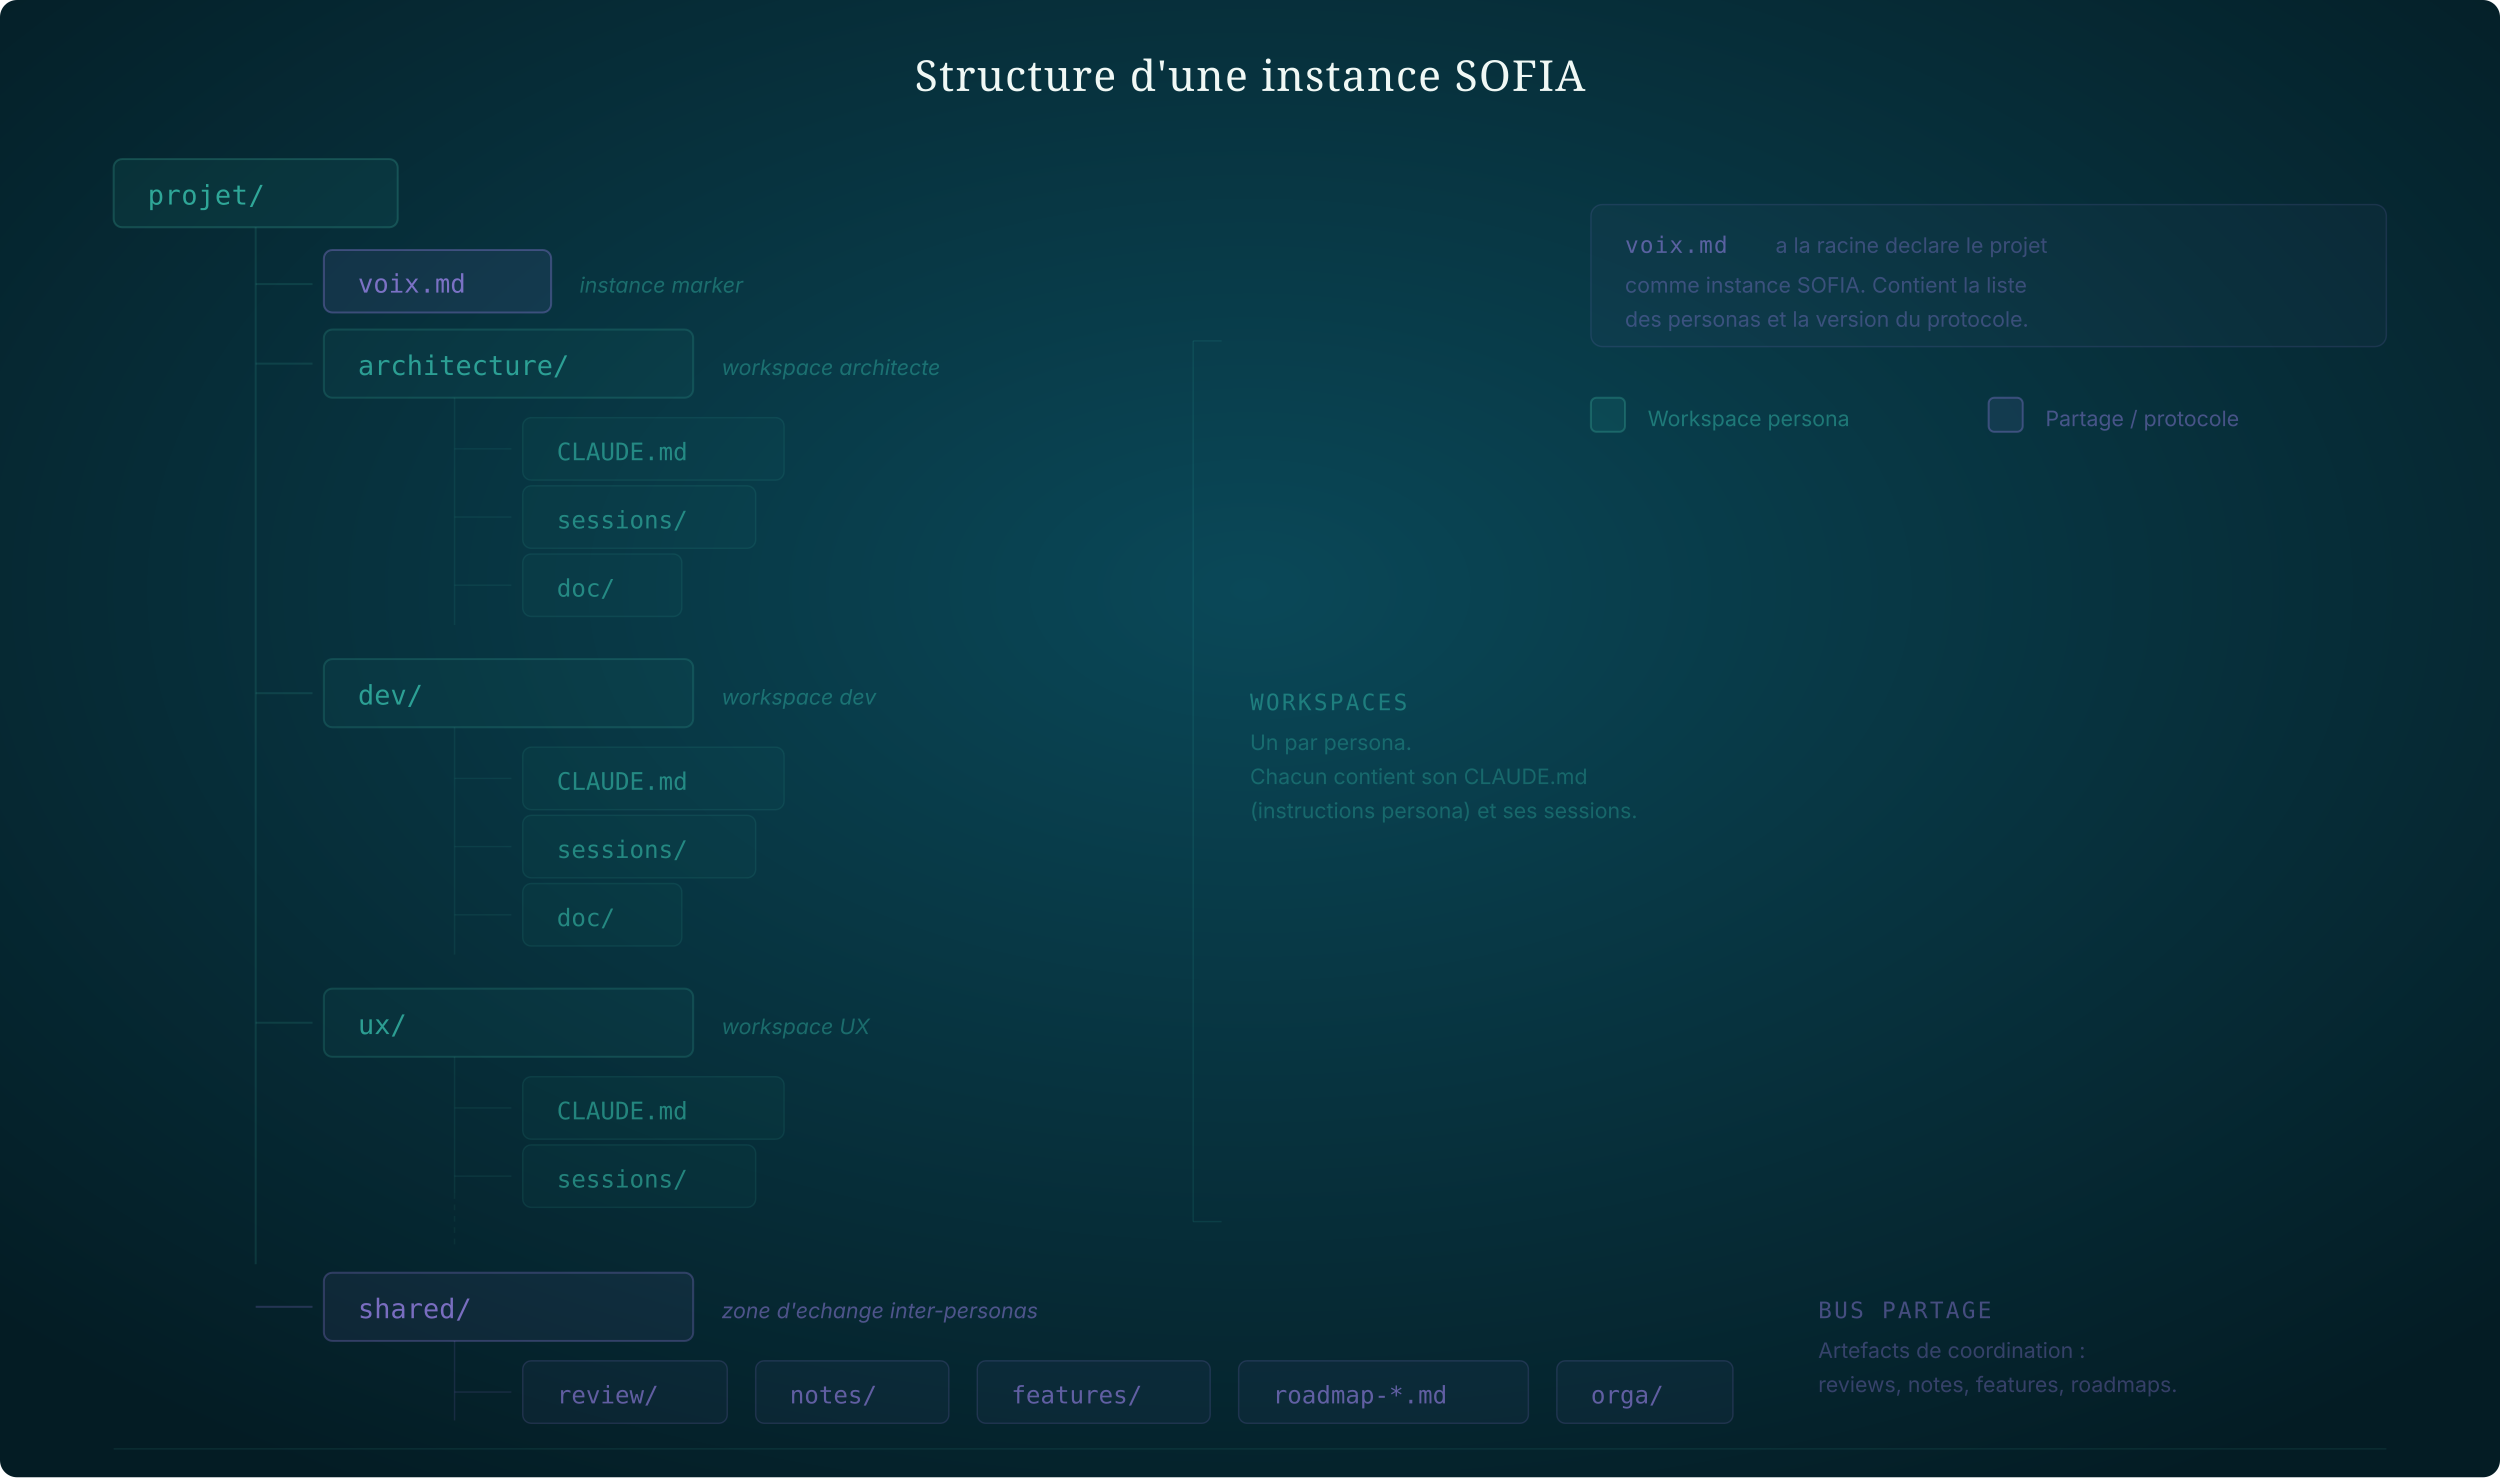
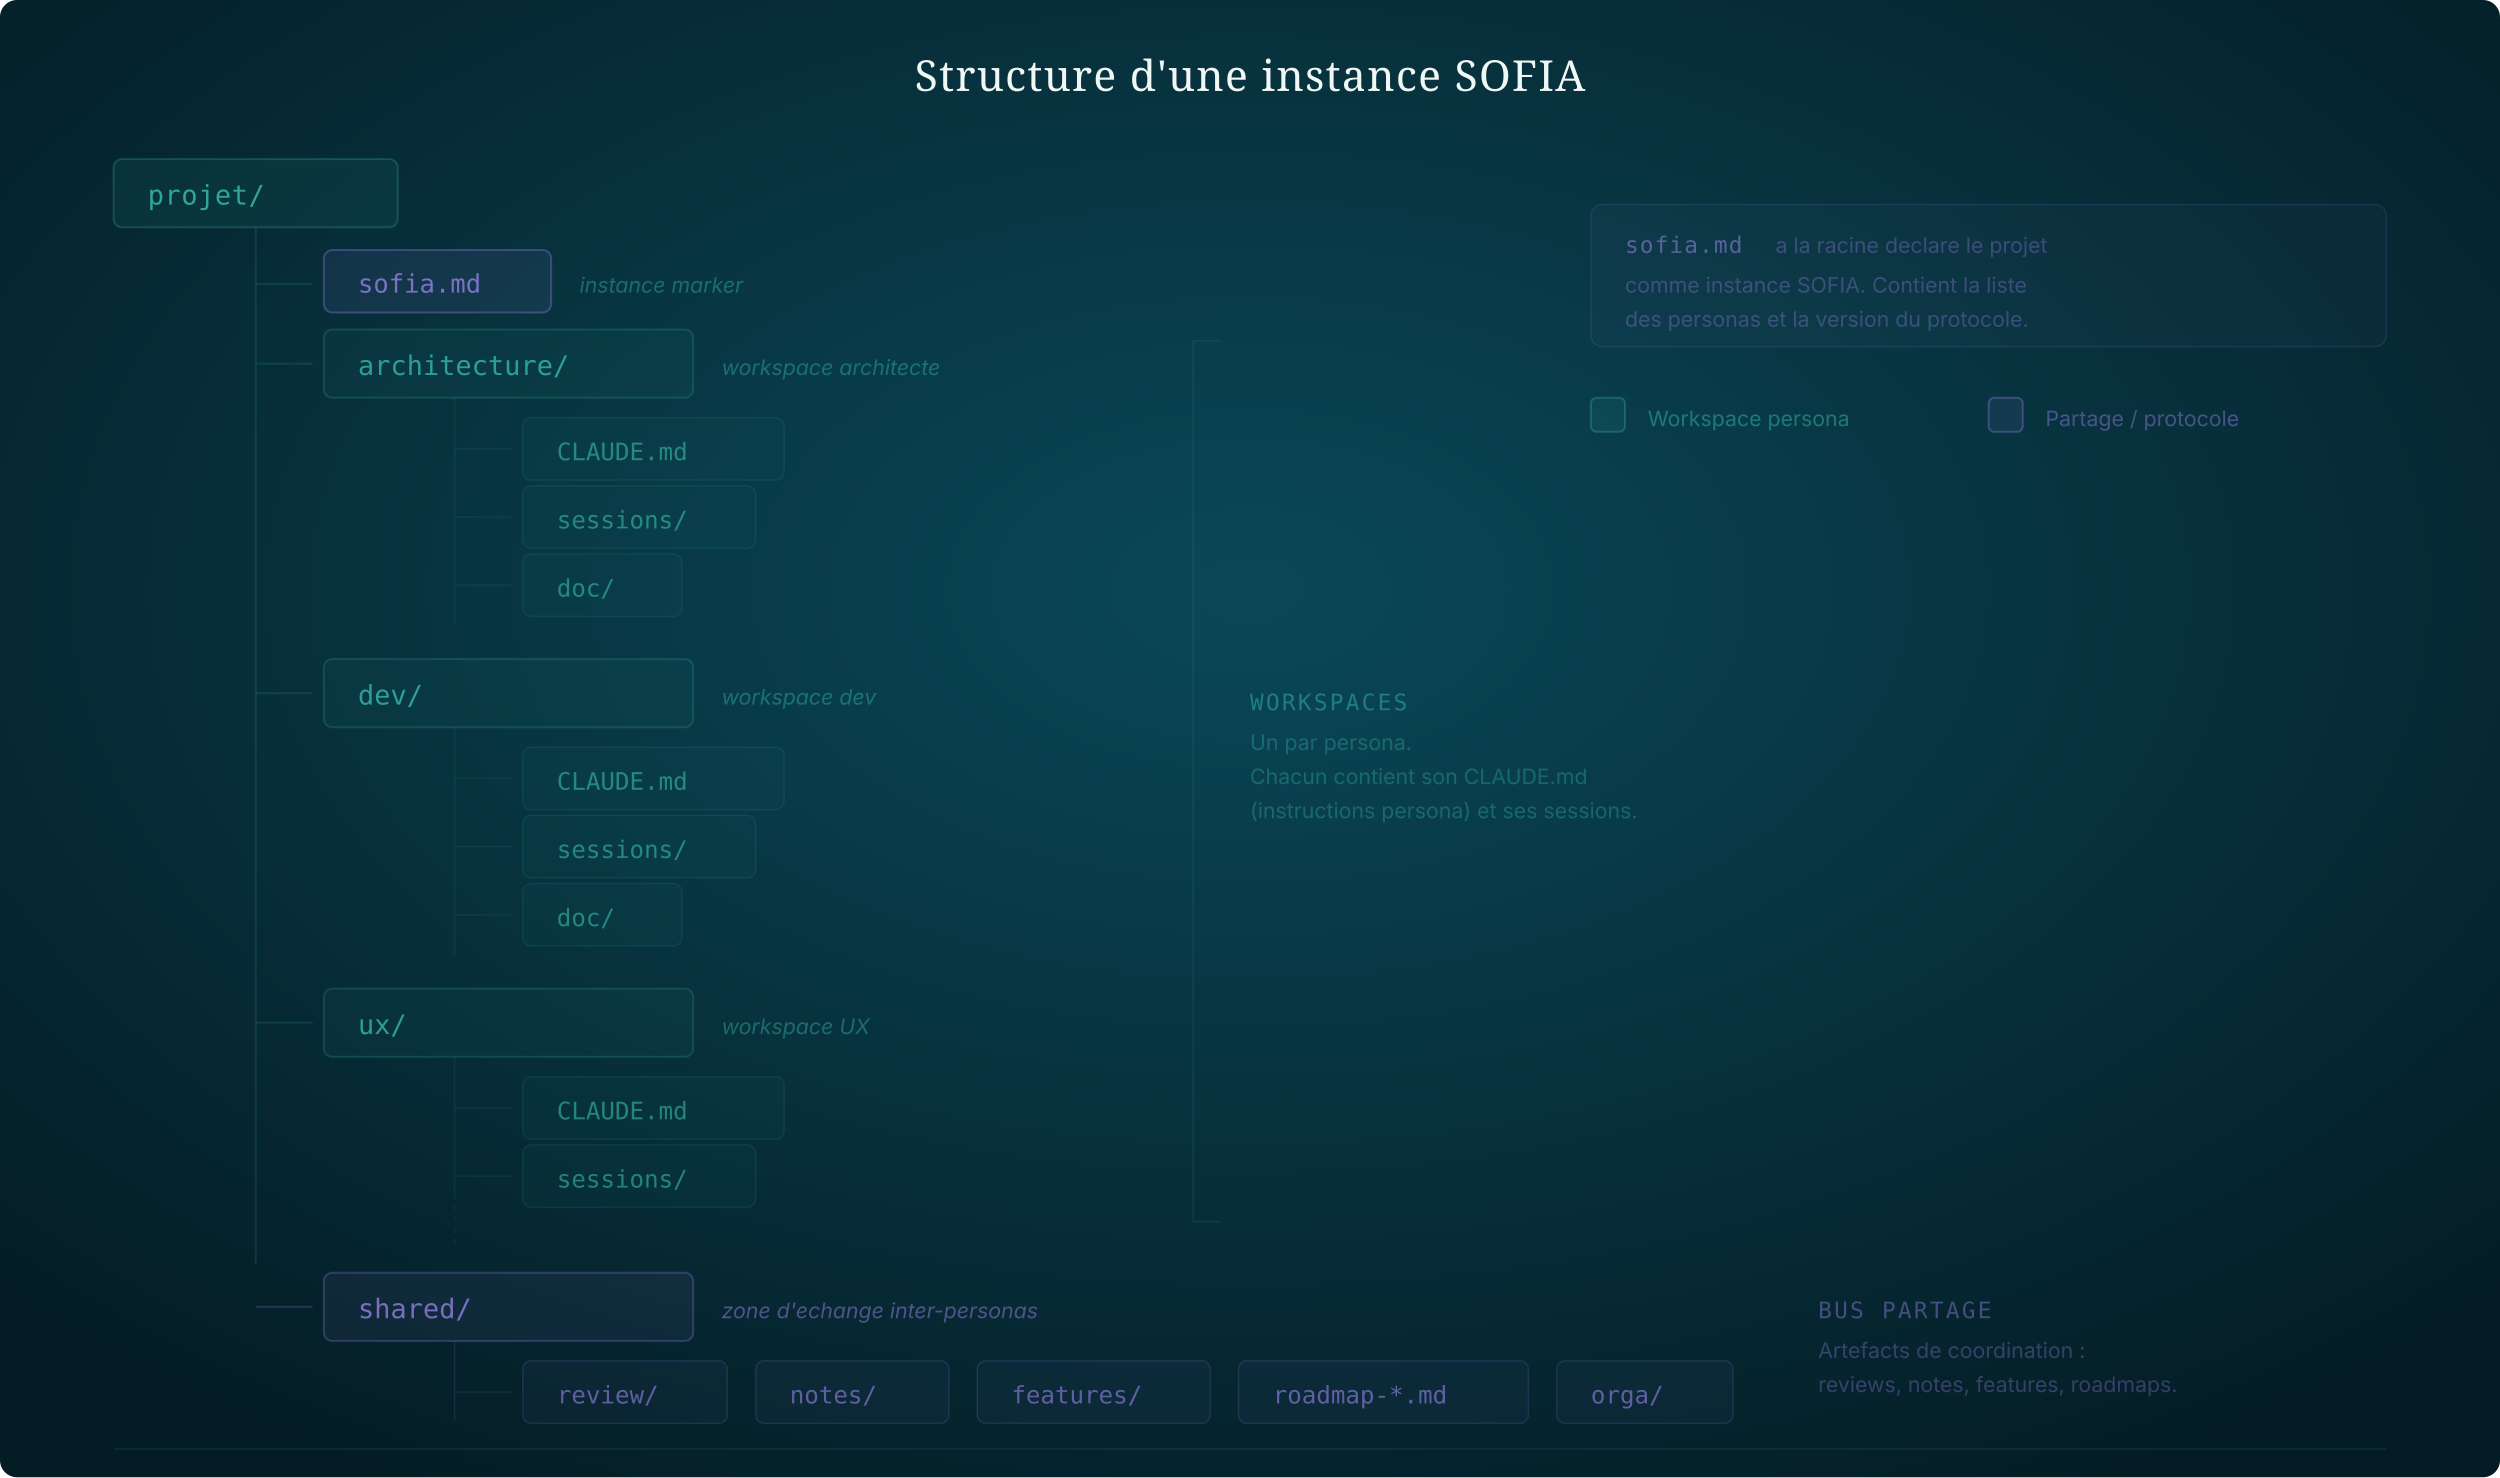
<svg xmlns="http://www.w3.org/2000/svg" viewBox="0 0 880 520">
  <defs>
    <radialGradient id="bg-grad" cx="50%" cy="40%" r="70%">
      <stop offset="0%" stop-color="#0a4858" />
      <stop offset="100%" stop-color="#041c24" />
    </radialGradient>
  </defs>
  <rect width="880" height="520" fill="url(#bg-grad)" rx="6" />
  <text x="440" y="32" text-anchor="middle" fill="#f0f8f5" font-family="Georgia,serif" font-size="15" font-weight="300" letter-spacing="0.03em">Structure d'une instance SOFIA</text>
  <rect x="40" y="56" width="100" height="24" rx="3" fill="rgba(64,216,192,0.06)" stroke="rgba(64,180,160,0.25)" stroke-width="0.7" />
  <text x="52" y="72" fill="rgba(64,216,192,0.7)" font-family="IBM Plex Mono,monospace" font-size="9.5" letter-spacing="0.02em">projet/</text>
  <line x1="90" y1="80" x2="90" y2="100" stroke="rgba(64,180,160,0.15)" stroke-width="0.7" />
  <line x1="90" y1="100" x2="110" y2="100" stroke="rgba(64,180,160,0.15)" stroke-width="0.7" />
  <rect x="114" y="88" width="80" height="22" rx="3" fill="rgba(167,139,250,0.08)" stroke="rgba(167,139,250,0.3)" stroke-width="0.7" />
-   <text x="126" y="103" fill="rgba(167,139,250,0.7)" font-family="IBM Plex Mono,monospace" font-size="9">voix.md</text>
+   <text x="126" y="103" fill="rgba(167,139,250,0.7)" font-family="IBM Plex Mono,monospace" font-size="9">sofia.md</text>
  <text x="204" y="103" fill="rgba(64,216,192,0.35)" font-family="Inter,sans-serif" font-size="7.5" font-style="italic">instance marker</text>
  <line x1="90" y1="100" x2="90" y2="445" stroke="rgba(64,180,160,0.15)" stroke-width="0.7" />
  <line x1="90" y1="128" x2="110" y2="128" stroke="rgba(64,180,160,0.15)" stroke-width="0.7" />
  <rect x="114" y="116" width="130" height="24" rx="3" fill="rgba(64,216,192,0.04)" stroke="rgba(64,180,160,0.2)" stroke-width="0.7" />
  <text x="126" y="132" fill="rgba(64,216,192,0.65)" font-family="IBM Plex Mono,monospace" font-size="9.5">architecture/</text>
  <text x="254" y="132" fill="rgba(64,216,192,0.35)" font-family="Inter,sans-serif" font-size="7.5" font-style="italic">workspace architecte</text>
  <line x1="160" y1="140" x2="160" y2="220" stroke="rgba(64,180,160,0.1)" stroke-width="0.5" />
  <line x1="160" y1="158" x2="180" y2="158" stroke="rgba(64,180,160,0.1)" stroke-width="0.5" />
  <rect x="184" y="147" width="92" height="22" rx="3" fill="rgba(64,216,192,0.03)" stroke="rgba(64,180,160,0.12)" stroke-width="0.5" />
  <text x="196" y="162" fill="rgba(64,216,192,0.5)" font-family="IBM Plex Mono,monospace" font-size="8.5">CLAUDE.md</text>
  <line x1="160" y1="182" x2="180" y2="182" stroke="rgba(64,180,160,0.1)" stroke-width="0.5" />
  <rect x="184" y="171" width="82" height="22" rx="3" fill="rgba(64,216,192,0.03)" stroke="rgba(64,180,160,0.12)" stroke-width="0.5" />
  <text x="196" y="186" fill="rgba(64,216,192,0.5)" font-family="IBM Plex Mono,monospace" font-size="8.5">sessions/</text>
  <line x1="160" y1="206" x2="180" y2="206" stroke="rgba(64,180,160,0.1)" stroke-width="0.5" />
  <rect x="184" y="195" width="56" height="22" rx="3" fill="rgba(64,216,192,0.03)" stroke="rgba(64,180,160,0.12)" stroke-width="0.5" />
  <text x="196" y="210" fill="rgba(64,216,192,0.5)" font-family="IBM Plex Mono,monospace" font-size="8.5">doc/</text>
  <line x1="90" y1="244" x2="110" y2="244" stroke="rgba(64,180,160,0.15)" stroke-width="0.7" />
  <rect x="114" y="232" width="130" height="24" rx="3" fill="rgba(64,216,192,0.04)" stroke="rgba(64,180,160,0.2)" stroke-width="0.7" />
  <text x="126" y="248" fill="rgba(64,216,192,0.65)" font-family="IBM Plex Mono,monospace" font-size="9.5">dev/</text>
  <text x="254" y="248" fill="rgba(64,216,192,0.35)" font-family="Inter,sans-serif" font-size="7.5" font-style="italic">workspace dev</text>
  <line x1="160" y1="256" x2="160" y2="336" stroke="rgba(64,180,160,0.1)" stroke-width="0.5" />
  <line x1="160" y1="274" x2="180" y2="274" stroke="rgba(64,180,160,0.1)" stroke-width="0.5" />
  <rect x="184" y="263" width="92" height="22" rx="3" fill="rgba(64,216,192,0.03)" stroke="rgba(64,180,160,0.12)" stroke-width="0.5" />
  <text x="196" y="278" fill="rgba(64,216,192,0.5)" font-family="IBM Plex Mono,monospace" font-size="8.5">CLAUDE.md</text>
  <line x1="160" y1="298" x2="180" y2="298" stroke="rgba(64,180,160,0.1)" stroke-width="0.5" />
  <rect x="184" y="287" width="82" height="22" rx="3" fill="rgba(64,216,192,0.03)" stroke="rgba(64,180,160,0.12)" stroke-width="0.5" />
  <text x="196" y="302" fill="rgba(64,216,192,0.5)" font-family="IBM Plex Mono,monospace" font-size="8.5">sessions/</text>
  <line x1="160" y1="322" x2="180" y2="322" stroke="rgba(64,180,160,0.1)" stroke-width="0.5" />
  <rect x="184" y="311" width="56" height="22" rx="3" fill="rgba(64,216,192,0.03)" stroke="rgba(64,180,160,0.12)" stroke-width="0.5" />
  <text x="196" y="326" fill="rgba(64,216,192,0.5)" font-family="IBM Plex Mono,monospace" font-size="8.5">doc/</text>
  <line x1="90" y1="360" x2="110" y2="360" stroke="rgba(64,180,160,0.15)" stroke-width="0.7" />
  <rect x="114" y="348" width="130" height="24" rx="3" fill="rgba(64,216,192,0.04)" stroke="rgba(64,180,160,0.2)" stroke-width="0.7" />
  <text x="126" y="364" fill="rgba(64,216,192,0.65)" font-family="IBM Plex Mono,monospace" font-size="9.5">ux/</text>
  <text x="254" y="364" fill="rgba(64,216,192,0.35)" font-family="Inter,sans-serif" font-size="7.5" font-style="italic">workspace UX</text>
  <line x1="160" y1="372" x2="160" y2="420" stroke="rgba(64,180,160,0.1)" stroke-width="0.5" />
  <line x1="160" y1="390" x2="180" y2="390" stroke="rgba(64,180,160,0.1)" stroke-width="0.5" />
  <rect x="184" y="379" width="92" height="22" rx="3" fill="rgba(64,216,192,0.03)" stroke="rgba(64,180,160,0.12)" stroke-width="0.5" />
  <text x="196" y="394" fill="rgba(64,216,192,0.5)" font-family="IBM Plex Mono,monospace" font-size="8.5">CLAUDE.md</text>
  <line x1="160" y1="414" x2="180" y2="414" stroke="rgba(64,180,160,0.1)" stroke-width="0.5" />
  <rect x="184" y="403" width="82" height="22" rx="3" fill="rgba(64,216,192,0.03)" stroke="rgba(64,180,160,0.12)" stroke-width="0.5" />
  <text x="196" y="418" fill="rgba(64,216,192,0.5)" font-family="IBM Plex Mono,monospace" font-size="8.5">sessions/</text>
  <line x1="160" y1="420" x2="160" y2="438" stroke="rgba(64,180,160,0.08)" stroke-width="0.5" stroke-dasharray="2,2" />
  <line x1="90" y1="460" x2="110" y2="460" stroke="rgba(167,139,250,0.2)" stroke-width="0.7" />
  <rect x="114" y="448" width="130" height="24" rx="3" fill="rgba(167,139,250,0.06)" stroke="rgba(167,139,250,0.25)" stroke-width="0.7" />
  <text x="126" y="464" fill="rgba(167,139,250,0.7)" font-family="IBM Plex Mono,monospace" font-size="9.5">shared/</text>
  <text x="254" y="464" fill="rgba(167,139,250,0.45)" font-family="Inter,sans-serif" font-size="7.5" font-style="italic">zone d'echange inter-personas</text>
  <line x1="160" y1="472" x2="160" y2="500" stroke="rgba(167,139,250,0.12)" stroke-width="0.5" />
  <line x1="160" y1="490" x2="180" y2="490" stroke="rgba(167,139,250,0.12)" stroke-width="0.5" />
  <rect x="184" y="479" width="72" height="22" rx="3" fill="rgba(167,139,250,0.04)" stroke="rgba(167,139,250,0.15)" stroke-width="0.5" />
  <text x="196" y="494" fill="rgba(167,139,250,0.55)" font-family="IBM Plex Mono,monospace" font-size="8.5">review/</text>
  <rect x="266" y="479" width="68" height="22" rx="3" fill="rgba(167,139,250,0.04)" stroke="rgba(167,139,250,0.15)" stroke-width="0.5" />
  <text x="278" y="494" fill="rgba(167,139,250,0.55)" font-family="IBM Plex Mono,monospace" font-size="8.5">notes/</text>
  <rect x="344" y="479" width="82" height="22" rx="3" fill="rgba(167,139,250,0.04)" stroke="rgba(167,139,250,0.15)" stroke-width="0.5" />
  <text x="356" y="494" fill="rgba(167,139,250,0.55)" font-family="IBM Plex Mono,monospace" font-size="8.5">features/</text>
  <rect x="436" y="479" width="102" height="22" rx="3" fill="rgba(167,139,250,0.04)" stroke="rgba(167,139,250,0.15)" stroke-width="0.5" />
  <text x="448" y="494" fill="rgba(167,139,250,0.55)" font-family="IBM Plex Mono,monospace" font-size="8.5">roadmap-*.md</text>
  <rect x="548" y="479" width="62" height="22" rx="3" fill="rgba(167,139,250,0.04)" stroke="rgba(167,139,250,0.15)" stroke-width="0.5" />
  <text x="560" y="494" fill="rgba(167,139,250,0.55)" font-family="IBM Plex Mono,monospace" font-size="8.5">orga/</text>
  <line x1="420" y1="120" x2="420" y2="430" stroke="rgba(64,216,192,0.1)" stroke-width="0.5" />
  <line x1="420" y1="120" x2="430" y2="120" stroke="rgba(64,216,192,0.1)" stroke-width="0.5" />
  <line x1="420" y1="430" x2="430" y2="430" stroke="rgba(64,216,192,0.1)" stroke-width="0.5" />
  <text x="440" y="250" fill="rgba(64,216,192,0.4)" font-family="IBM Plex Mono,monospace" font-size="8" letter-spacing="0.1em" text-transform="uppercase">WORKSPACES</text>
  <text x="440" y="264" fill="rgba(64,216,192,0.28)" font-family="Inter,sans-serif" font-size="7.5">Un par persona.</text>
  <text x="440" y="276" fill="rgba(64,216,192,0.28)" font-family="Inter,sans-serif" font-size="7.5">Chacun contient son CLAUDE.md</text>
  <text x="440" y="288" fill="rgba(64,216,192,0.28)" font-family="Inter,sans-serif" font-size="7.5">(instructions persona) et ses sessions.</text>
  <text x="640" y="464" fill="rgba(167,139,250,0.4)" font-family="IBM Plex Mono,monospace" font-size="8" letter-spacing="0.1em" text-transform="uppercase">BUS PARTAGE</text>
  <text x="640" y="478" fill="rgba(167,139,250,0.3)" font-family="Inter,sans-serif" font-size="7.5">Artefacts de coordination :</text>
  <text x="640" y="490" fill="rgba(167,139,250,0.3)" font-family="Inter,sans-serif" font-size="7.5">reviews, notes, features, roadmaps.</text>
  <rect x="560" y="72" width="280" height="50" rx="4" fill="rgba(167,139,250,0.03)" stroke="rgba(167,139,250,0.12)" stroke-width="0.5" />
-   <text x="572" y="89" fill="rgba(167,139,250,0.5)" font-family="IBM Plex Mono,monospace" font-size="8" letter-spacing="0.05em">voix.md</text>
+   <text x="572" y="89" fill="rgba(167,139,250,0.5)" font-family="IBM Plex Mono,monospace" font-size="8" letter-spacing="0.05em">sofia.md</text>
  <text x="625" y="89" fill="rgba(167,139,250,0.3)" font-family="Inter,sans-serif" font-size="7.5">a la racine declare le projet</text>
  <text x="572" y="103" fill="rgba(167,139,250,0.3)" font-family="Inter,sans-serif" font-size="7.5">comme instance SOFIA. Contient la liste</text>
  <text x="572" y="115" fill="rgba(167,139,250,0.3)" font-family="Inter,sans-serif" font-size="7.5">des personas et la version du protocole.</text>
  <rect x="560" y="140" width="12" height="12" rx="2" fill="rgba(64,216,192,0.08)" stroke="rgba(64,180,160,0.3)" stroke-width="0.7" />
  <text x="580" y="150" fill="rgba(64,216,192,0.4)" font-family="Inter,sans-serif" font-size="7.5">Workspace persona</text>
  <rect x="700" y="140" width="12" height="12" rx="2" fill="rgba(167,139,250,0.08)" stroke="rgba(167,139,250,0.3)" stroke-width="0.7" />
  <text x="720" y="150" fill="rgba(167,139,250,0.4)" font-family="Inter,sans-serif" font-size="7.5">Partage / protocole</text>
  <line x1="40" y1="510" x2="840" y2="510" stroke="rgba(64,180,160,0.12)" stroke-width="0.5" />
</svg>
